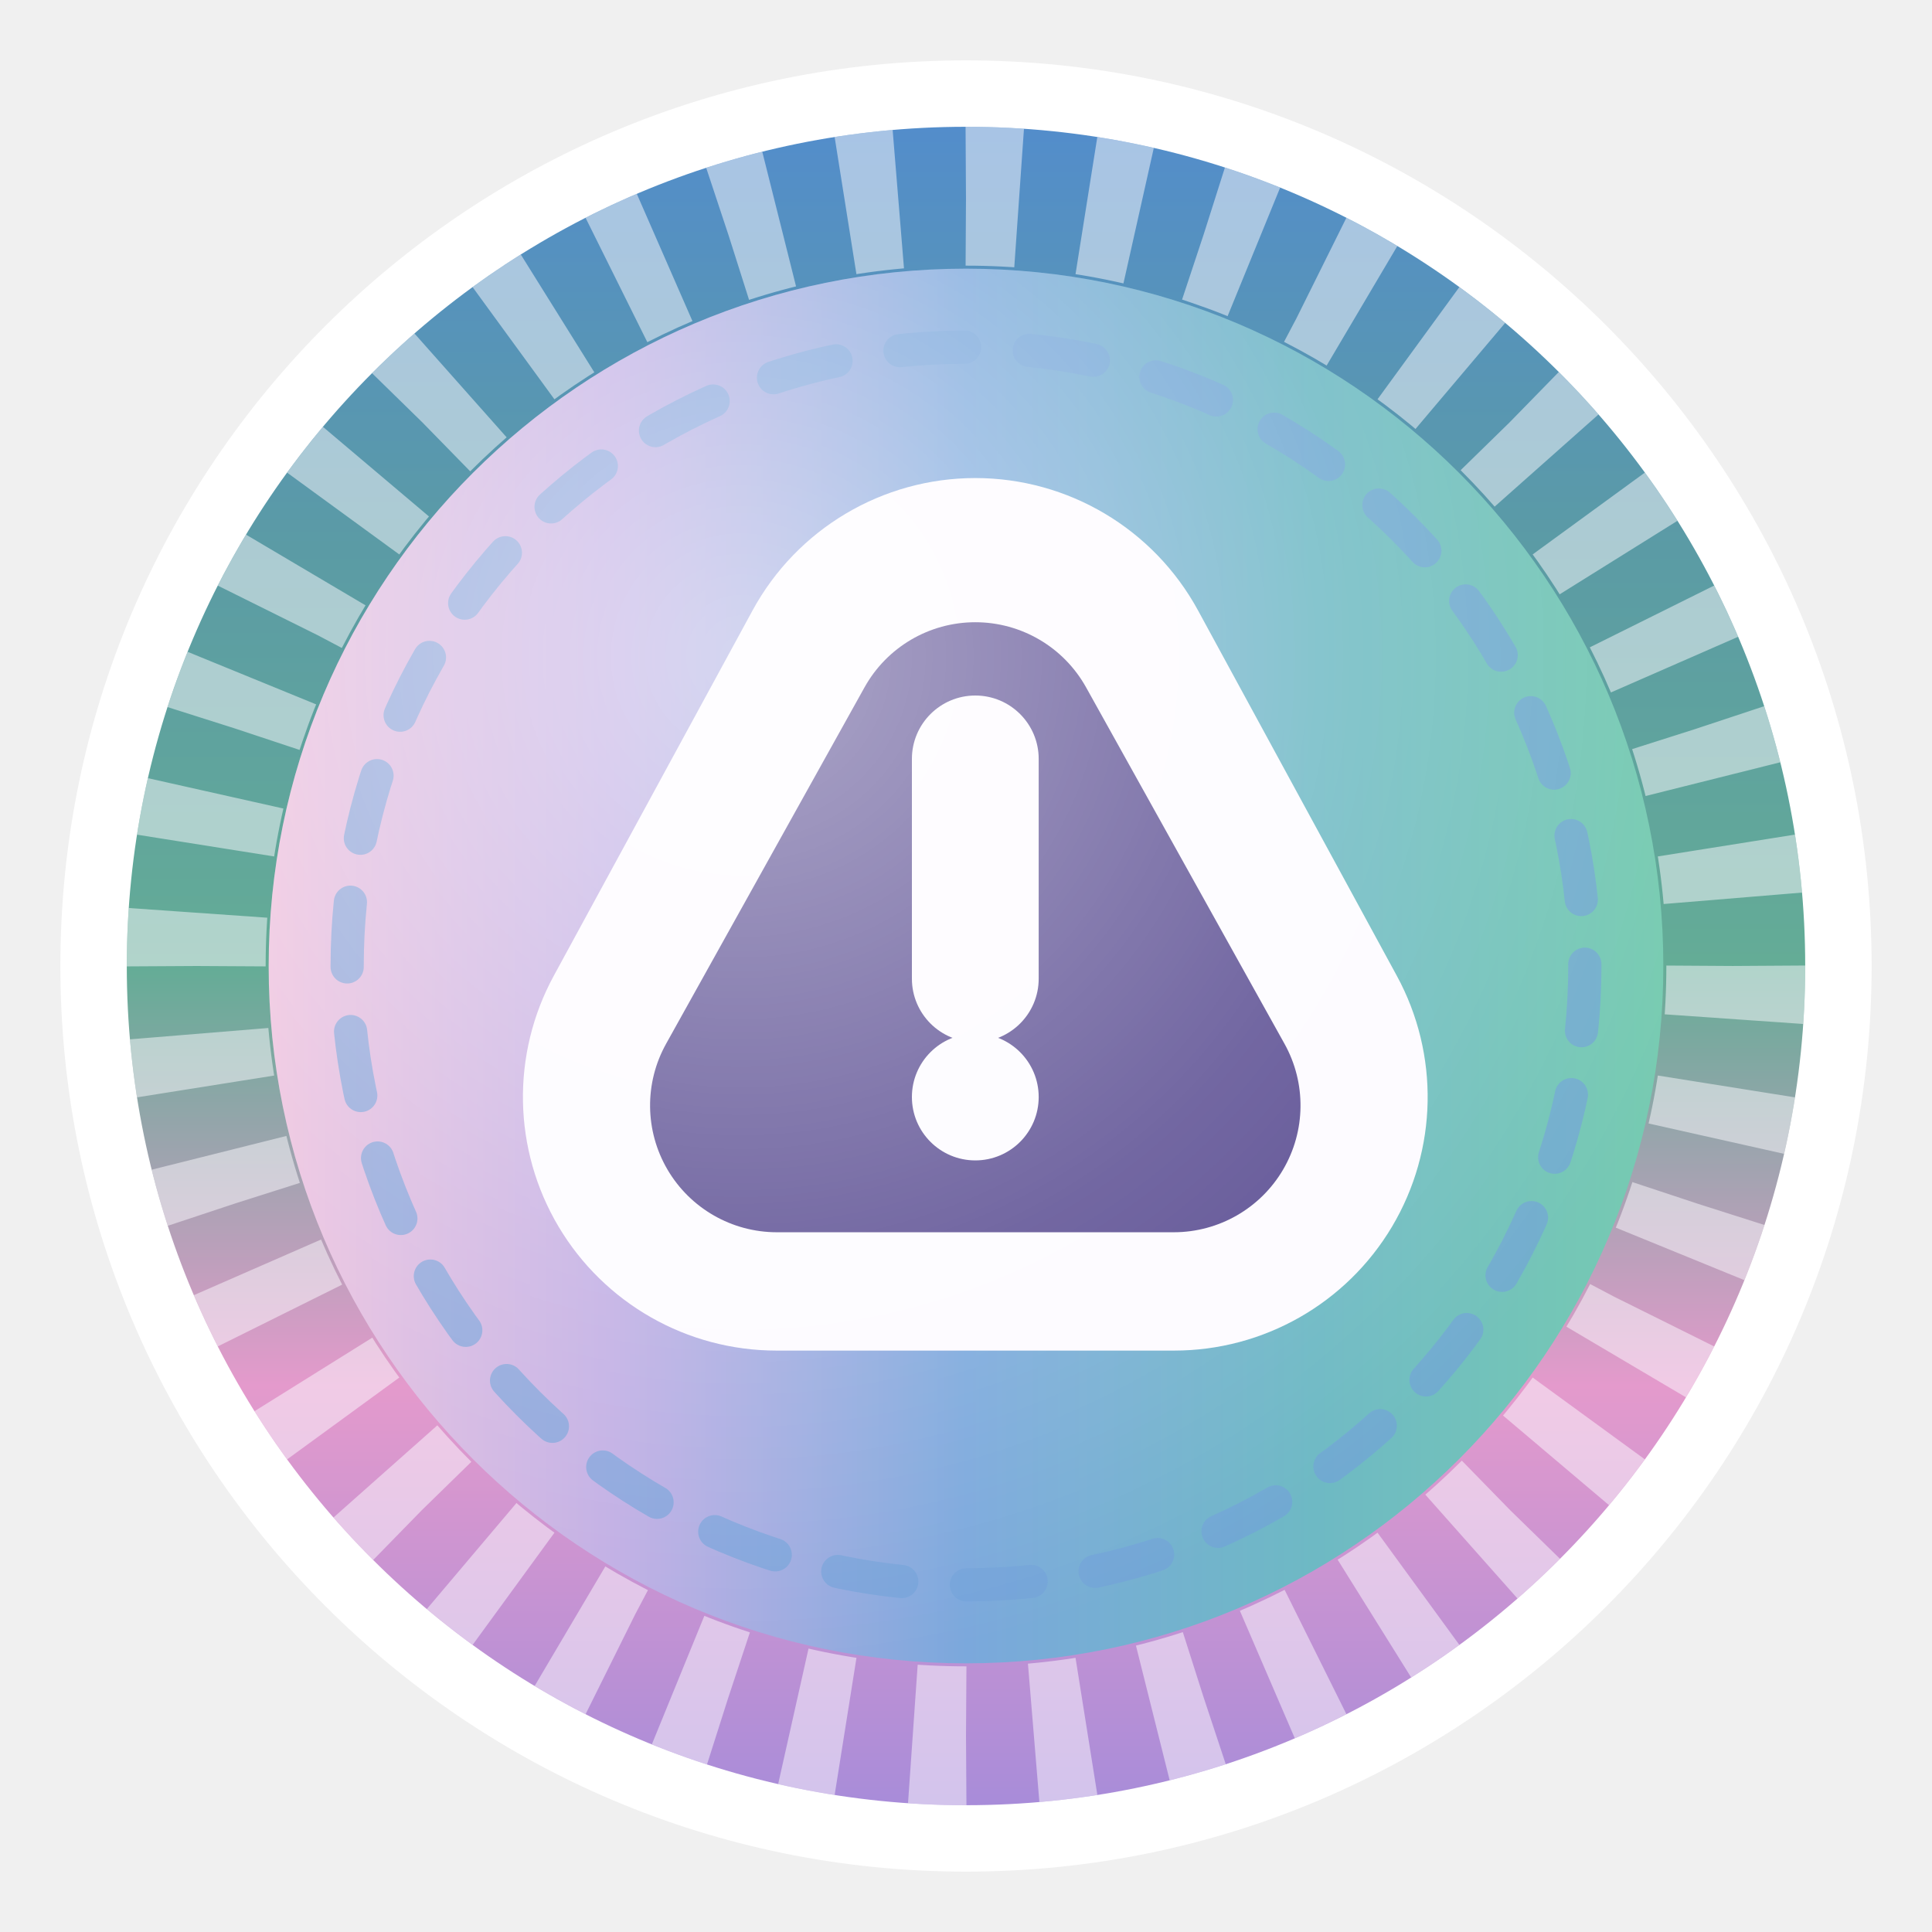
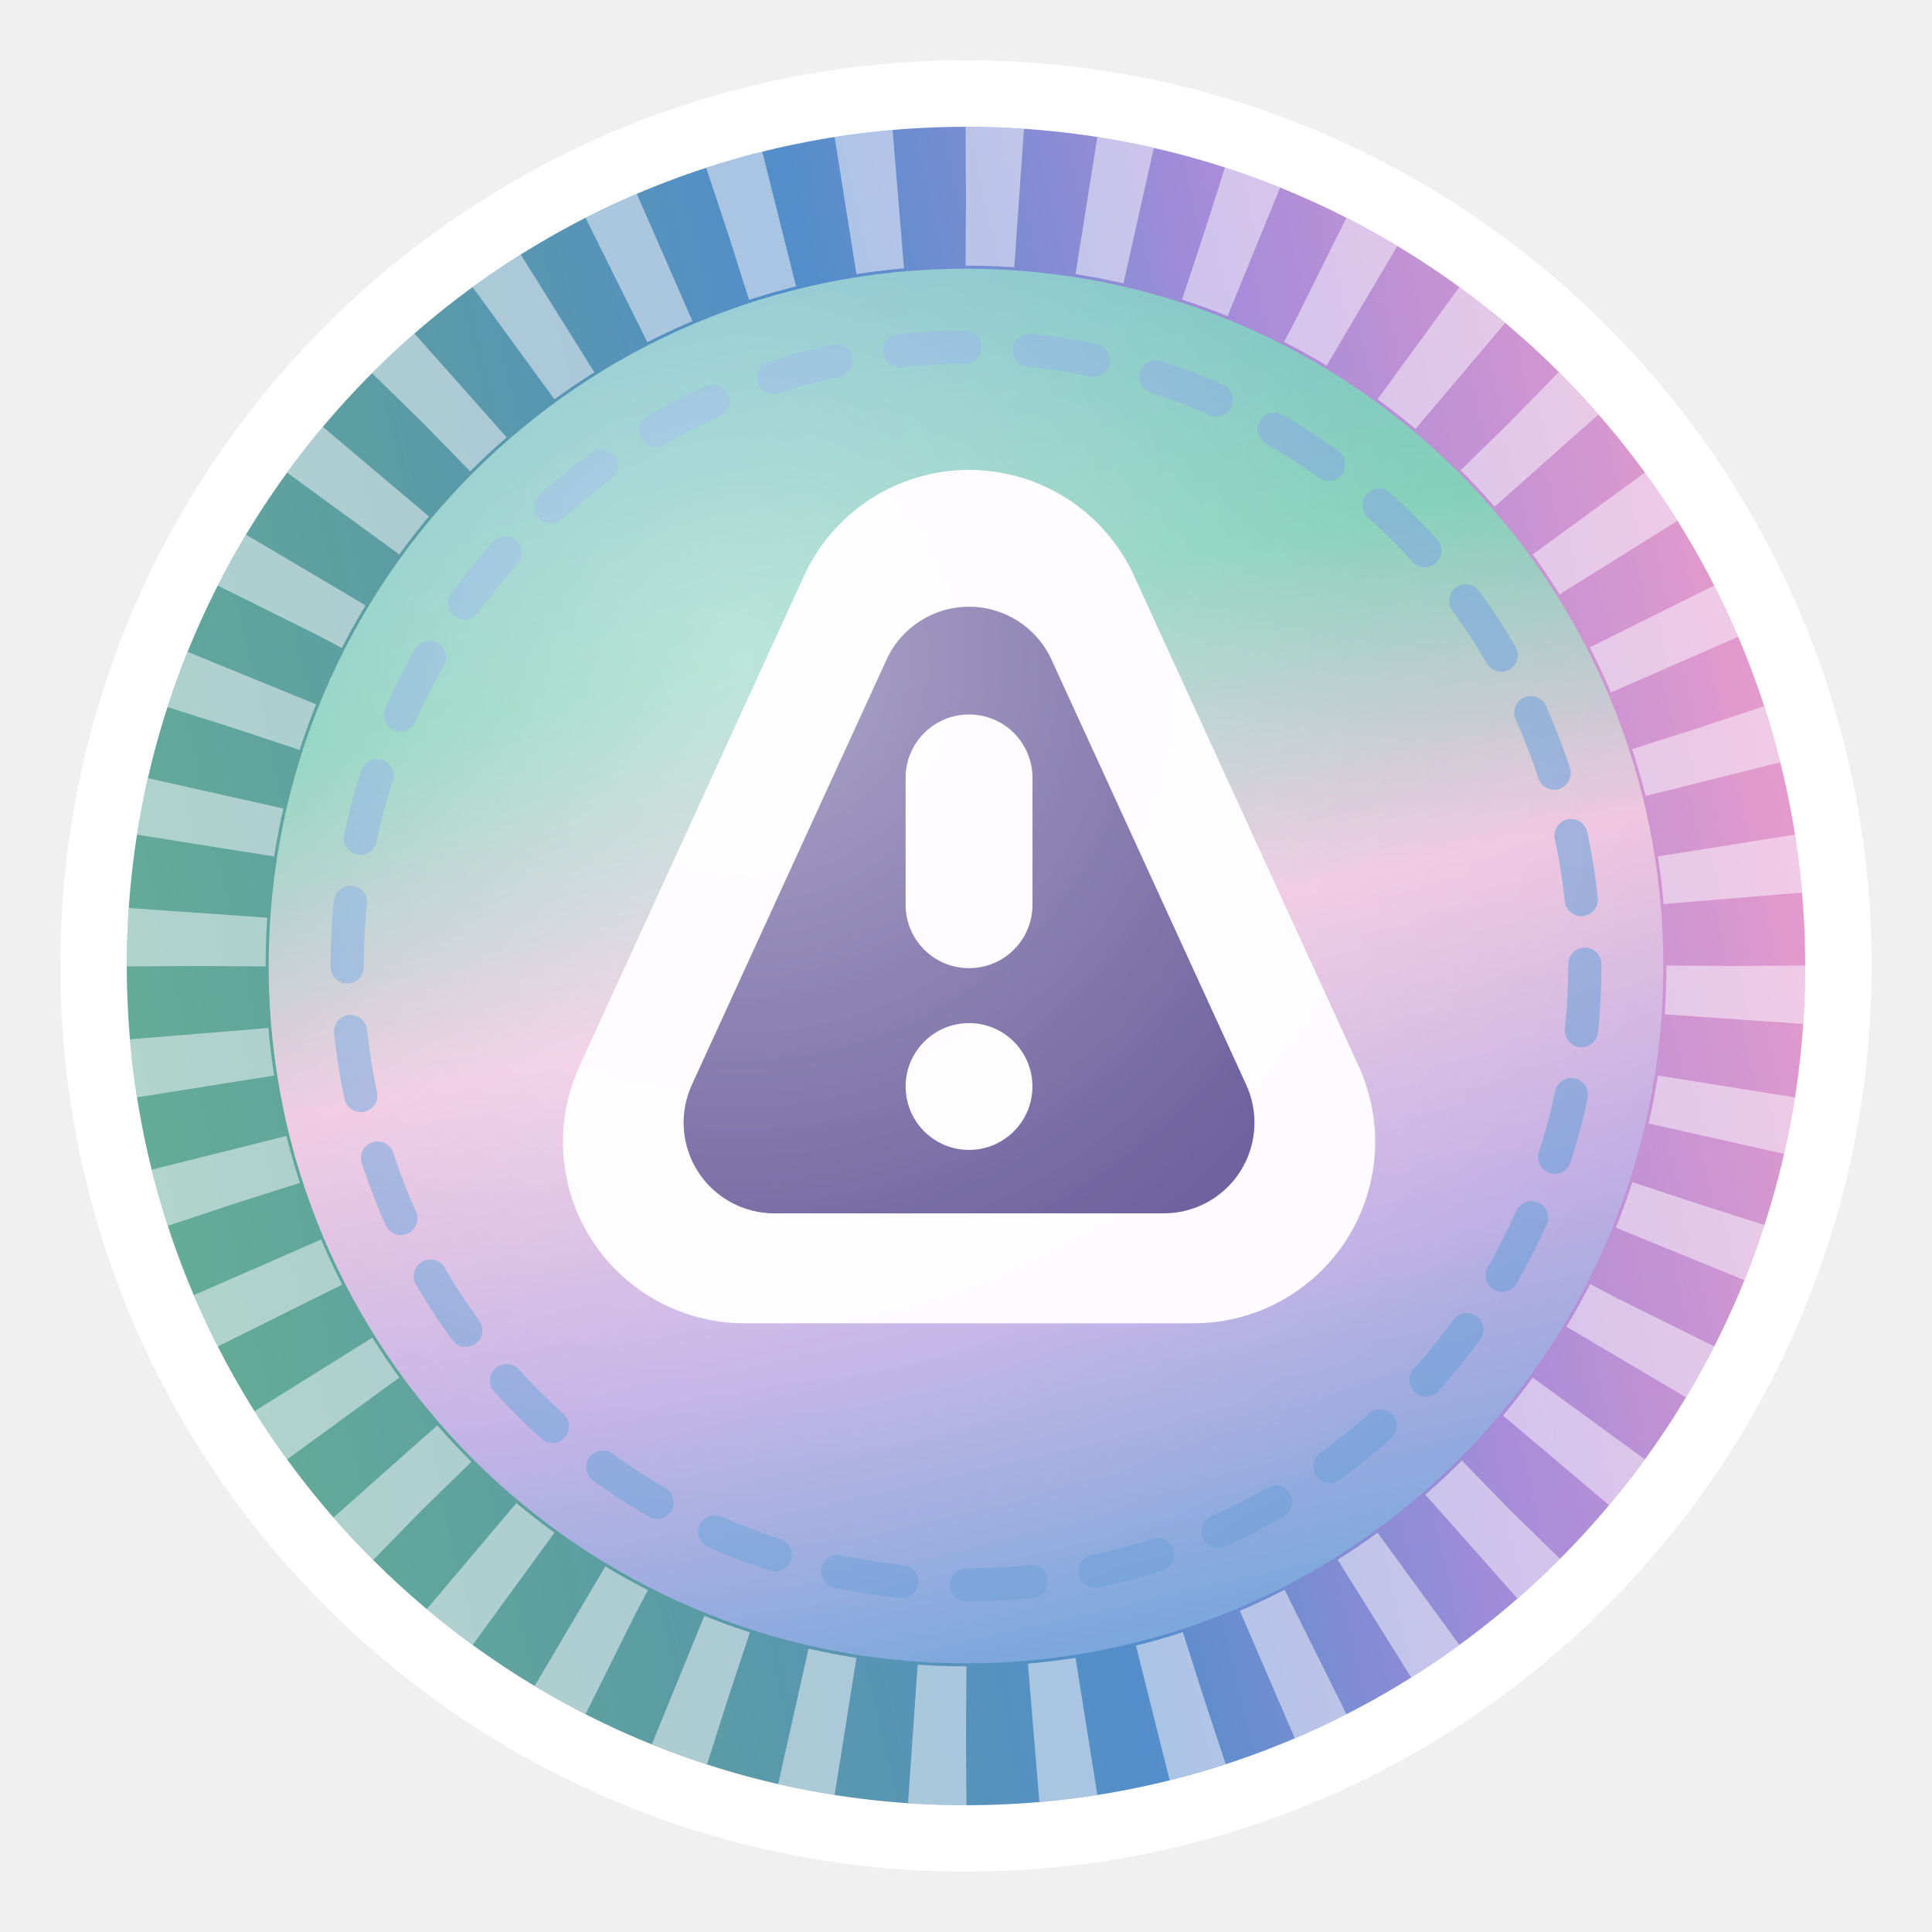
<svg xmlns="http://www.w3.org/2000/svg" viewBox="0 0 32 32">
  <defs>
-     <linearGradient id="x3f" gradientUnits="userSpaceOnUse" x1="4.45" y1="16" x2="27.55" y2="16">
-       <stop offset="0" stop-color="#eec4df" />
-       <stop offset="0.25" stop-color="#c0aee4" />
-       <stop offset="0.5" stop-color="#7ba8dc" />
-       <stop offset="0.75" stop-color="#6eb9c4" />
-       <stop offset="1" stop-color="#77cbb1" />
+     <linearGradient id="crashf" gradientUnits="userSpaceOnUse" x1="13.43" y1="4.74" x2="18.57" y2="27.26">
+       <stop offset="0" stop-color="#6eb9c4" />
+       <stop offset="0.25" stop-color="#77cbb1" />
+       <stop offset="0.5" stop-color="#eec4df" />
+       <stop offset="0.75" stop-color="#c0aee4" />
+       <stop offset="1" stop-color="#7ba8dc" />
    </linearGradient>
-     <linearGradient id="x3e" gradientUnits="userSpaceOnUse" x1="16" y1="2.1" x2="16" y2="29.9">
-       <stop offset="0" stop-color="#538dcb" />
-       <stop offset="0.25" stop-color="#5b9ba5" />
-       <stop offset="0.5" stop-color="#64ac96" />
-       <stop offset="0.75" stop-color="#e49acc" />
-       <stop offset="1" stop-color="#a88cd9" />
+     <linearGradient id="crashe" gradientUnits="userSpaceOnUse" x1="29.551" y1="12.907" x2="2.449" y2="19.093">
+       <stop offset="0" stop-color="#e49acc" />
+       <stop offset="0.25" stop-color="#a88cd9" />
+       <stop offset="0.5" stop-color="#538dcb" />
+       <stop offset="0.75" stop-color="#5b9ba5" />
+       <stop offset="1" stop-color="#64ac96" />
    </linearGradient>
-     <radialGradient id="x3h" cx=".34" cy=".28" r=".72">
+     <radialGradient id="crashh" cx=".34" cy=".28" r=".72">
      <stop offset="0" stop-color="#fff" stop-opacity=".5" />
      <stop offset=".62" stop-color="#fff" stop-opacity=".14" />
      <stop offset="1" stop-color="#fff" stop-opacity="0" />
    </radialGradient>
  </defs>
  <g stroke-linejoin="round" stroke-linecap="round">
    <circle cx="16" cy="16" r="15" fill="#fff" />
-     <circle cx="16" cy="16" r="13.9" fill="url(#x3e)" />
+     <circle cx="16" cy="16" r="13.9" fill="url(#crashe)" />
    <circle cx="16" cy="16" r="12.75" fill="none" stroke="#fdfbff" stroke-width="2.3" stroke-dasharray="0.881 1.122" stroke-linecap="butt" opacity=".5" />
-     <circle cx="16" cy="16" r="11.55" fill="url(#x3f)" />
+     <circle cx="16" cy="16" r="11.55" fill="url(#crashf)" />
    <circle cx="16" cy="16" r="10.25" fill="none" stroke="#71a2d9" stroke-width=".55" stroke-dasharray="1.073 1.073" opacity=".65" />
-     <g vector-effect="non-scaling-stroke" transform="translate(16 16) scale(1.4) translate(-15.89 -17.45)">
-       <path d="M13.365 13.243A3 3 0 0 1 18.635 13.243L20.987 17.566A3 3 0 0 1 18.352 22L13.648 22A3 3 0 0 1 11.013 17.566Z" fill="#fdfbff" />
-       <path d="M14.689 14.154A1.5 1.5 0 0 1 17.311 14.154L19.658 18.37A1.5 1.5 0 0 1 18.348 20.6L13.652 20.6A1.5 1.5 0 0 1 12.342 18.37Z" fill="#5c4f93" />
-       <path d="M15.25 15A0.75 0.75 0 0 1 16.75 15L16.75 17.6A0.75 0.75 0 0 1 15.25 17.6Z" fill="#fdfbff" />
-       <circle cx="16" cy="19" r="0.75" fill="#fdfbff" />
+     <g transform="translate(16 16) scale(1.002) translate(-16.001 -15.979)">
+       <path d="M13.324 9.529A3 3 0 0 1 18.779 9.529L22.492 17.636A3 3 0 0 1 19.764 21.885L12.338 21.885A3 3 0 0 1 9.611 17.636Z" fill="#fdfbff" />
+       <path d="M14.687 10.916A1.5 1.5 0 0 1 17.415 10.916L20.634 17.944A1.5 1.5 0 0 1 19.27 20.068L12.832 20.068A1.5 1.5 0 0 1 11.469 17.944Z" fill="#5c4f93" />
+       <path d="M15.003 12.87A1.048 1.048 0 0 1 16.051 11.821L16.051 11.821A1.048 1.048 0 0 1 17.1 12.87L17.1 14.966A1.048 1.048 0 0 1 16.051 16.015L16.051 16.015A1.048 1.048 0 0 1 15.003 14.966Z" fill="#fdfbff" />
+       <circle cx="16.051" cy="17.971" r="1.048" fill="#fdfbff" />
    </g>
-     <circle cx="16" cy="16" r="11.55" fill="url(#x3h)" />
+     <circle cx="16" cy="16" r="11.55" fill="url(#crashh)" />
  </g>
</svg>
